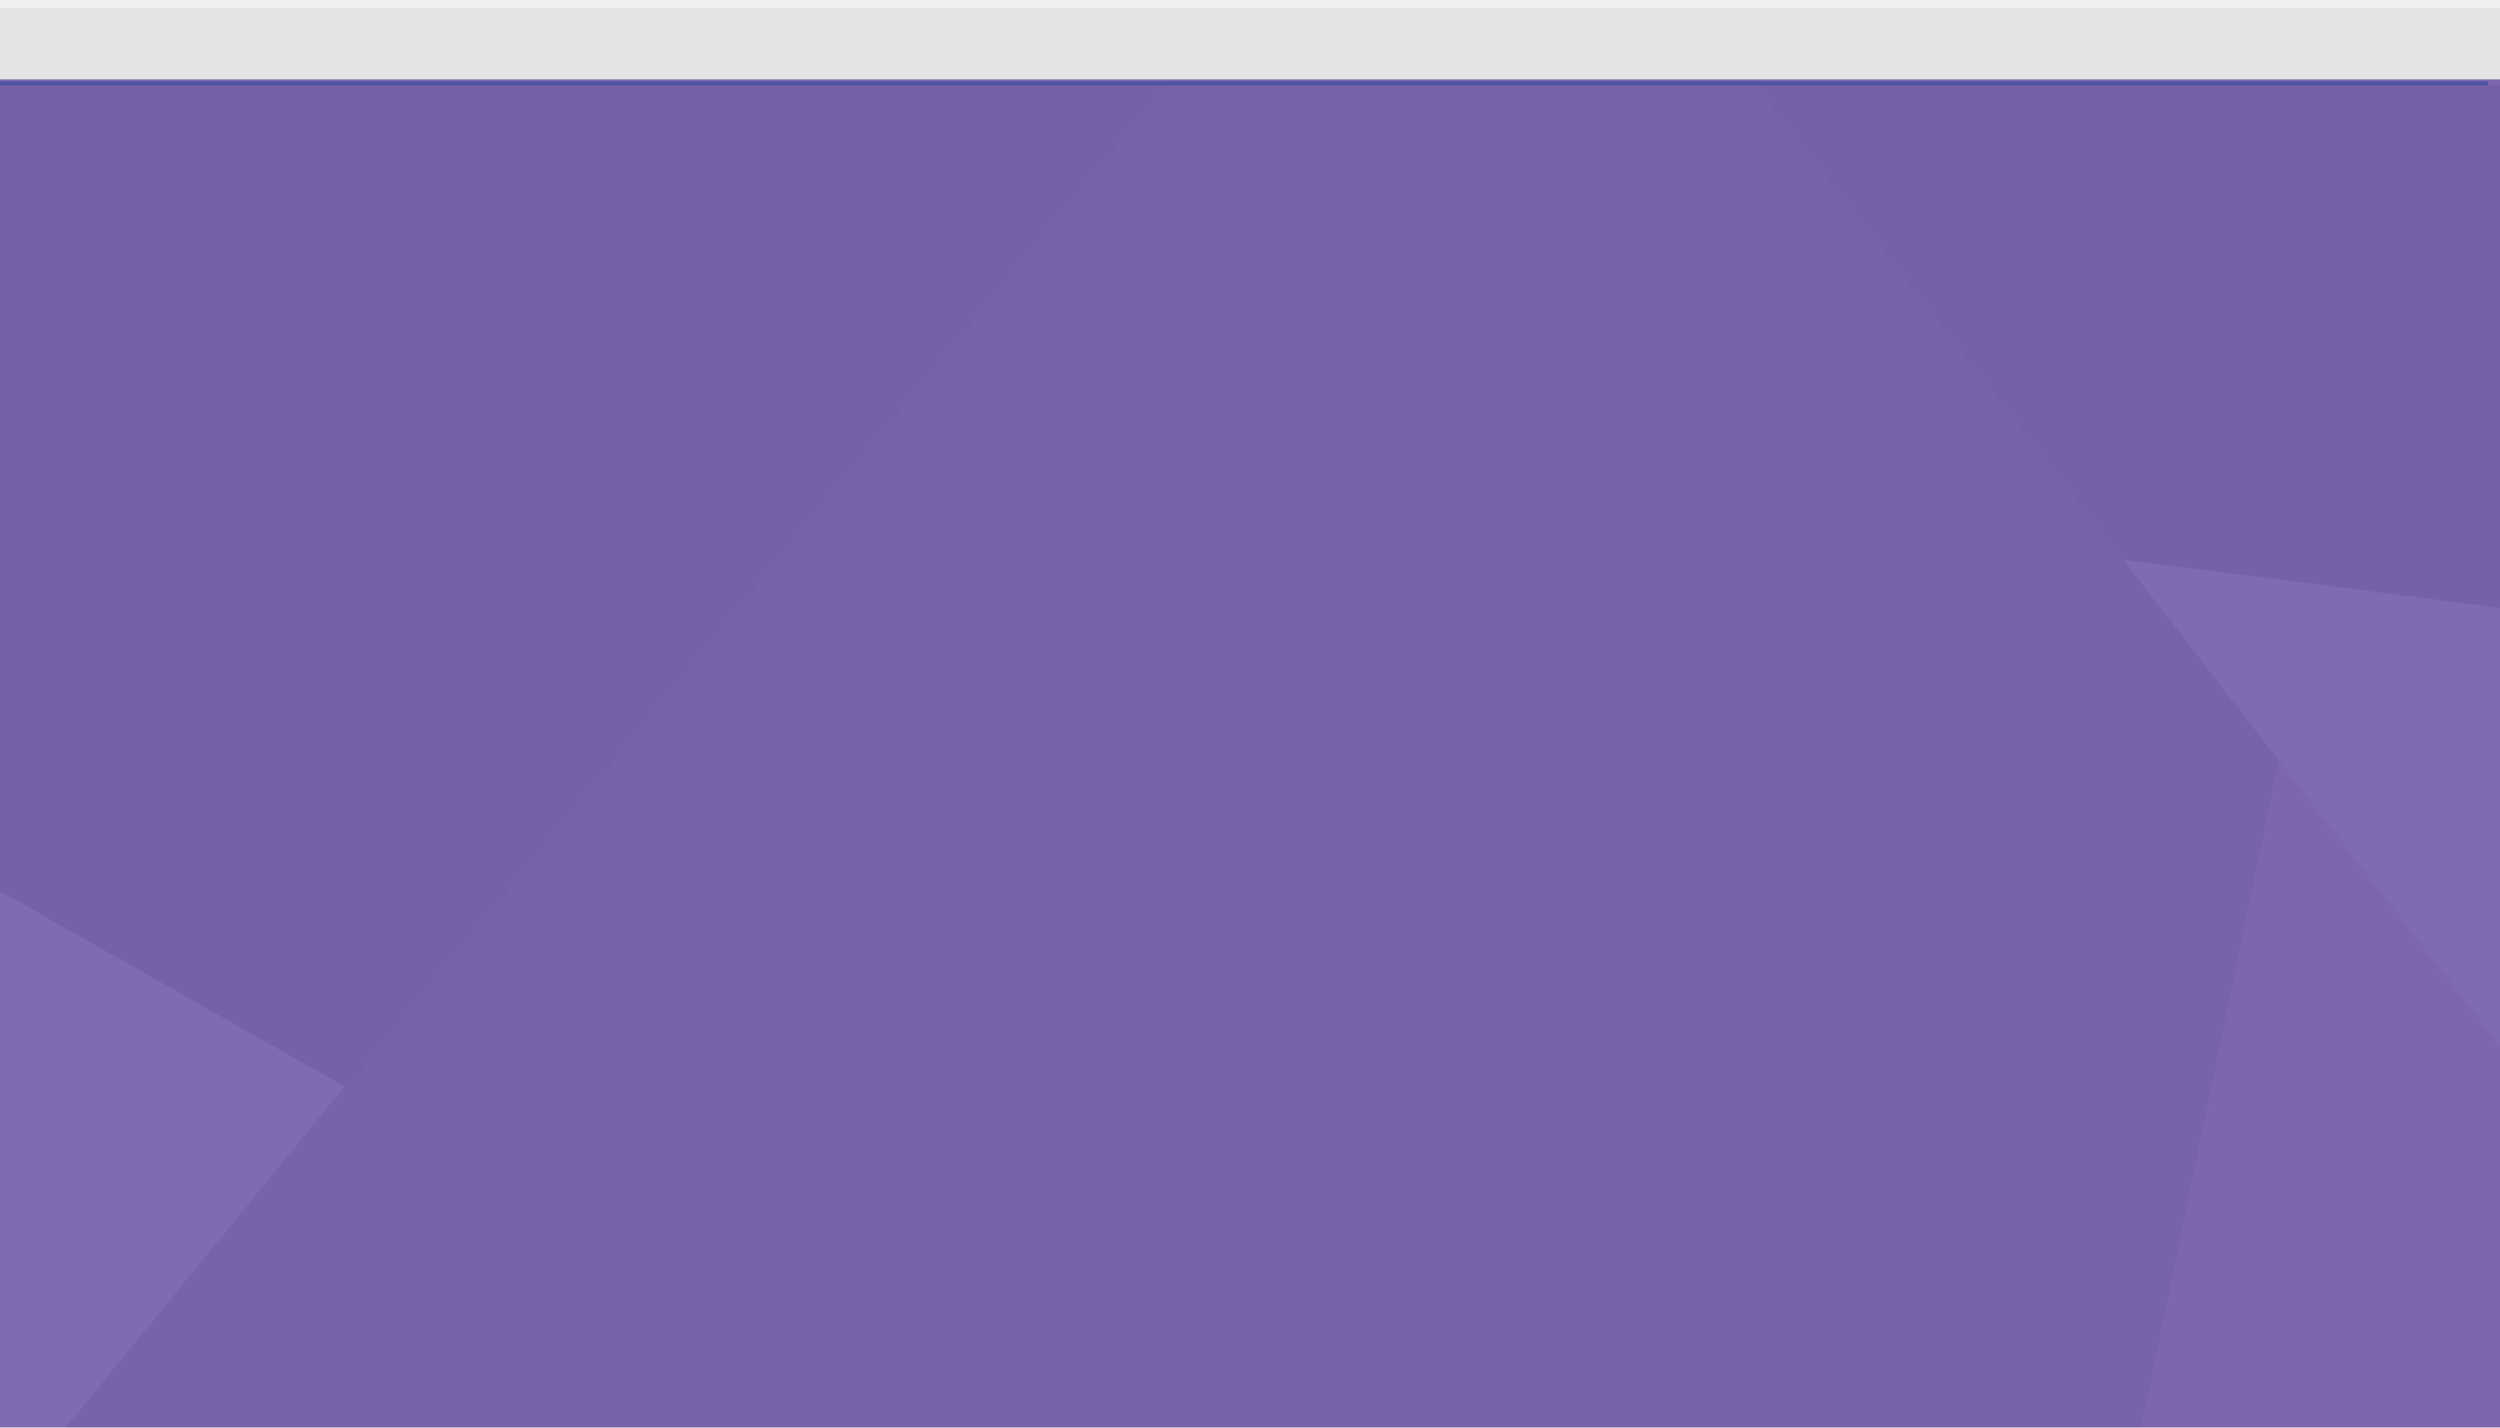
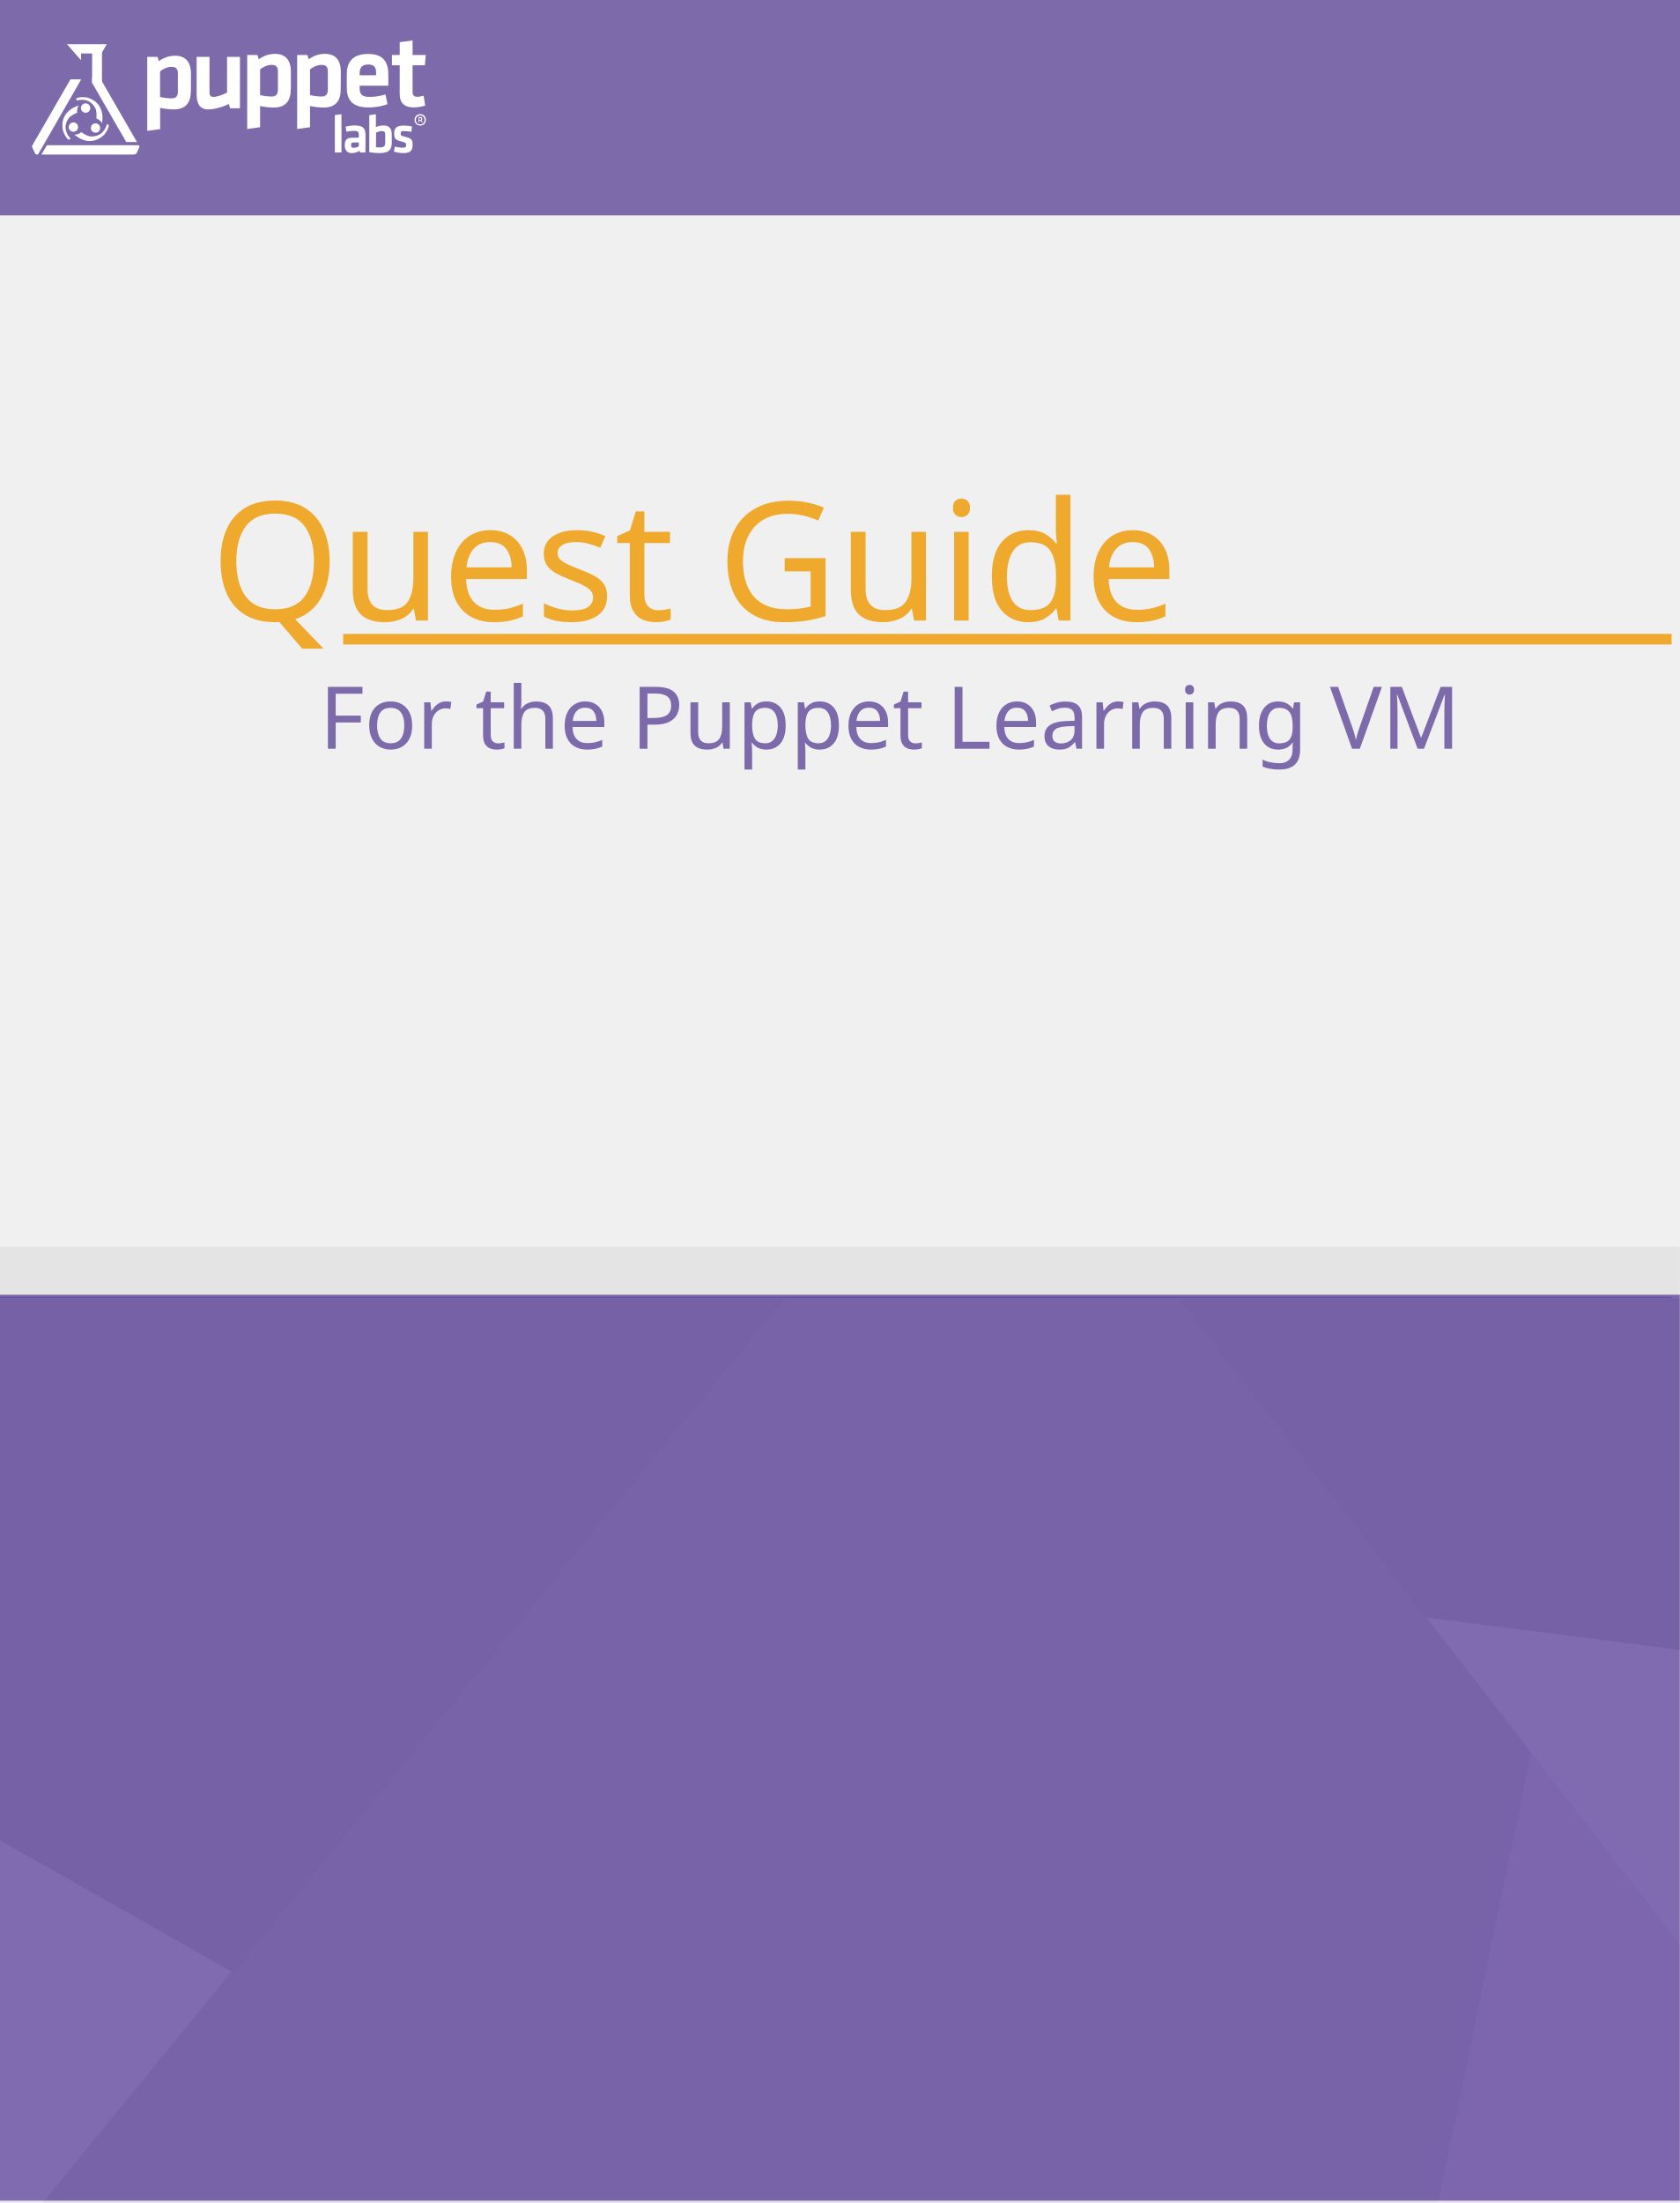
- <svg xmlns="http://www.w3.org/2000/svg" xmlns:xlink="http://www.w3.org/1999/xlink" version="1.1" id="Layer_1" x="0px" y="0px" viewBox="0 0 612 349.412" enable-background="new 0 0 612 349.412" xml:space="preserve">
-   <rect x="-2.5" y="1.912" fill="#E4E4E4" width="614.5" height="18" />
-   <rect x="0" y="19.44" fill="#7D66AD" width="612" height="329.972" />
-   <g opacity="0.1">
-     <defs>
-       <rect id="SVGID_1_" x="-1.293" y="19.019" opacity="0.1" width="614.293" height="422.027" />
-     </defs>
-     <clipPath id="SVGID_2_">
-       <use xlink:href="#SVGID_1_" overflow="visible" />
-     </clipPath>
-     <polygon clip-path="url(#SVGID_2_)" fill="#7D6BAC" points="-714.825,70.834 -722.401,70.834 -722.401,489.538 -714.825,492.786     " />
-     <polygon clip-path="url(#SVGID_2_)" fill="#7D6BAC" points="-714.825,682.477 -714.825,492.786 -722.401,489.538 -722.401,685.545    -296.555,685.545 -302.019,682.477  " />
-     <polygon clip-path="url(#SVGID_2_)" fill="#7D6BAC" points="1452.018,682.477 1450.787,685.545 2108.898,685.545 2107.888,682.477     " />
-     <polygon clip-path="url(#SVGID_2_)" fill="#7D6BAC" points="934.365,682.477 931.958,685.545 1450.787,685.545 1452.018,682.477     " />
-     <polygon clip-path="url(#SVGID_2_)" fill="#7D6BAC" points="-302.019,682.477 -296.555,685.545 -216.485,685.545 -214.433,682.477     " />
-     <polygon clip-path="url(#SVGID_2_)" fill="#7D6BAC" points="903.922,682.477 905.869,685.545 931.958,685.545 934.365,682.477  " />
-     <polygon clip-path="url(#SVGID_2_)" fill="#7D6BAC" points="2108.898,685.545 2637.371,685.545 2637.371,682.477 2107.888,682.477     " />
-     <polygon clip-path="url(#SVGID_2_)" fill="#A89BC8" points="-347.689,20.834 -460.234,20.834 -473.353,553.906 -302.019,632.477    -214.433,632.477 85.019,266.206  " />
-     <polyline clip-path="url(#SVGID_2_)" fill="#514678" points="557.807,186.195 465.417,635.142 -214.433,631.376 85.019,265.144    85.019,265.144 85.019,265.144 285.673,19.811 429.465,19.811 506.29,118.697  " />
-     <polygon clip-path="url(#SVGID_2_)" fill="#7D6BAC" points="557.807,186.598 908.739,635.545 465.417,635.545  " />
-     <polygon clip-path="url(#SVGID_2_)" fill="#514678" points="1521.05,70.834 1295.64,305.795 1295.64,305.795 1295.64,305.795    934.365,682.477 1452.018,682.477 1751.889,70.834  " />
-     <polyline clip-path="url(#SVGID_2_)" fill="#A89BC8" points="519.661,136.916 903.922,632.477 934.365,632.477 1312.597,237.978     " />
-     <polyline clip-path="url(#SVGID_2_)" fill="#312866" points="519.661,136.993 1312.597,238.184 1521.05,20.834 429.465,20.834    557.807,186.285  " />
-     <polygon clip-path="url(#SVGID_2_)" fill="#7D6BAC" points="2637.371,682.477 2644,682.477 2644,633.103 2637.371,627.251  " />
-     <polygon clip-path="url(#SVGID_2_)" fill="#514678" points="-473.353,603.894 -473.202,603.894 -714.825,492.786 -714.825,682.477    -302.019,682.477 -473.353,603.817  " />
-     <polygon clip-path="url(#SVGID_2_)" fill="#7D6BAC" points="2637.371,70.834 1964.81,70.834 2637.371,627.251  " />
-     <polygon clip-path="url(#SVGID_2_)" fill="#7D6BAC" points="1961.778,67.766 1964.81,70.834 2637.371,70.834 2637.371,627.251    2644,633.103 2644,67.766  " />
-     <polygon clip-path="url(#SVGID_2_)" fill="#312866" points="285.673,20.834 -347.689,20.834 85.019,266.373  " />
-     <polygon clip-path="url(#SVGID_2_)" fill="#A89BC8" points="1964.81,70.834 1861.656,70.834 2107.888,682.477 2637.371,682.477    2637.371,627.251  " />
-     <polygon clip-path="url(#SVGID_2_)" fill="#7D6BAC" points="-347.689,70.834 -352.114,67.766 -460.172,67.766 -460.234,70.834  " />
-     <polygon clip-path="url(#SVGID_2_)" fill="#7D6BAC" points="-473.202,603.984 -460.234,70.834 -714.825,70.834 -714.825,492.786     " />
-     <polygon clip-path="url(#SVGID_2_)" fill="#7D6BAC" points="-460.172,67.766 -714.825,67.766 -714.825,70.834 -460.234,70.834  " />
-     <polygon clip-path="url(#SVGID_2_)" fill="#7D6BAC" points="1751.889,70.834 1753.12,67.766 1523.457,67.766 1521.05,70.834  " />
-     <polygon clip-path="url(#SVGID_2_)" fill="#7D6BAC" points="1861.656,70.834 1964.81,70.834 1961.778,67.766 1860.646,67.766  " />
-     <polygon clip-path="url(#SVGID_2_)" fill="#7D6BAC" points="1753.12,67.766 1751.889,70.834 1861.656,70.834 1860.646,67.766  " />
-     <polygon clip-path="url(#SVGID_2_)" fill="#312866" points="1452.018,682.477 2107.888,682.477 1861.656,70.834 1751.889,70.834     " />
+ <svg xmlns="http://www.w3.org/2000/svg" xmlns:xlink="http://www.w3.org/1999/xlink" version="1.1" id="Layer_1" x="0px" y="0px" viewBox="0 0 1800 2360" enable-background="new 0 0 1800 2360" xml:space="preserve">
+   <rect x="-7.4" y="1335.5" fill="#E4E4E4" width="1807.4" height="52.9" />
+   <rect y="1387" fill="#7D66AD" width="1800" height="970.5" />
+   <g opacity="0.1" enable-background="new    ">
+     <g>
+       <defs>
+         <rect id="SVGID_1_" x="-3.8" y="1385.8" width="1806.7" height="1241.3" />
+       </defs>
+       <clipPath id="SVGID_2_">
+         <use xlink:href="#SVGID_1_" overflow="visible" />
+       </clipPath>
+       <polygon clip-path="url(#SVGID_2_)" fill="#7D6BAC" points="-2102.4,1538.2 -2124.7,1538.2 -2124.7,2769.7 -2102.4,2779.2   " />
+     </g>
+     <g>
+       <defs>
+         <rect id="SVGID_3_" x="-3.8" y="1385.8" width="1806.7" height="1241.3" />
+       </defs>
+       <clipPath id="SVGID_4_">
+         <use xlink:href="#SVGID_3_" overflow="visible" />
+       </clipPath>
+       <polygon clip-path="url(#SVGID_4_)" fill="#7D6BAC" points="-2102.4,3337.1 -2102.4,2779.2 -2124.7,2769.7 -2124.7,3346.1     -872.2,3346.1 -888.3,3337.1   " />
+     </g>
+     <g>
+       <defs>
+         <rect id="SVGID_5_" x="-3.8" y="1385.8" width="1806.7" height="1241.3" />
+       </defs>
+       <clipPath id="SVGID_6_">
+         <use xlink:href="#SVGID_5_" overflow="visible" />
+       </clipPath>
+       <polygon clip-path="url(#SVGID_6_)" fill="#7D6BAC" points="4270.6,3337.1 4267,3346.1 6202.6,3346.1 6199.7,3337.1   " />
+     </g>
+     <g>
+       <defs>
+         <rect id="SVGID_7_" x="-3.8" y="1385.8" width="1806.7" height="1241.3" />
+       </defs>
+       <clipPath id="SVGID_8_">
+         <use xlink:href="#SVGID_7_" overflow="visible" />
+       </clipPath>
+       <polygon clip-path="url(#SVGID_8_)" fill="#7D6BAC" points="2748.1,3337.1 2741.1,3346.1 4267,3346.1 4270.6,3337.1   " />
+     </g>
+     <g>
+       <defs>
+         <rect id="SVGID_9_" x="-3.8" y="1385.8" width="1806.7" height="1241.3" />
+       </defs>
+       <clipPath id="SVGID_10_">
+         <use xlink:href="#SVGID_9_" overflow="visible" />
+       </clipPath>
+       <polygon clip-path="url(#SVGID_10_)" fill="#7D6BAC" points="-888.3,3337.1 -872.2,3346.1 -636.7,3346.1 -630.7,3337.1   " />
+     </g>
+     <g>
+       <defs>
+         <rect id="SVGID_11_" x="-3.8" y="1385.8" width="1806.7" height="1241.3" />
+       </defs>
+       <clipPath id="SVGID_12_">
+         <use xlink:href="#SVGID_11_" overflow="visible" />
+       </clipPath>
+       <polygon clip-path="url(#SVGID_12_)" fill="#7D6BAC" points="2658.6,3337.1 2664.3,3346.1 2741.1,3346.1 2748.1,3337.1   " />
+     </g>
+     <g>
+       <defs>
+         <rect id="SVGID_13_" x="-3.8" y="1385.8" width="1806.7" height="1241.3" />
+       </defs>
+       <clipPath id="SVGID_14_">
+         <use xlink:href="#SVGID_13_" overflow="visible" />
+       </clipPath>
+       <polygon clip-path="url(#SVGID_14_)" fill="#7D6BAC" points="6202.6,3346.1 7757,3346.1 7757,3337.1 6199.7,3337.1   " />
+     </g>
+     <g>
+       <defs>
+         <rect id="SVGID_15_" x="-3.8" y="1385.8" width="1806.7" height="1241.3" />
+       </defs>
+       <clipPath id="SVGID_16_">
+         <use xlink:href="#SVGID_15_" overflow="visible" />
+       </clipPath>
+       <polygon clip-path="url(#SVGID_16_)" fill="#A89BC8" points="-1022.6,1391.1 -1353.6,1391.1 -1392.2,2959 -888.3,3190.1     -630.7,3190.1 250.1,2112.8   " />
+     </g>
+     <g>
+       <defs>
+         <rect id="SVGID_17_" x="-3.8" y="1385.8" width="1806.7" height="1241.3" />
+       </defs>
+       <clipPath id="SVGID_18_">
+         <use xlink:href="#SVGID_17_" overflow="visible" />
+       </clipPath>
+       <polyline clip-path="url(#SVGID_18_)" fill="#514678" points="1640.6,1877.5 1368.9,3197.9 -630.7,3186.8 250.1,2109.7     250.1,2109.7 250.1,2109.7 840.2,1388.1 1263.1,1388.1 1489.1,1678.9   " />
+     </g>
+     <g>
+       <defs>
+         <rect id="SVGID_19_" x="-3.8" y="1385.8" width="1806.7" height="1241.3" />
+       </defs>
+       <clipPath id="SVGID_20_">
+         <use xlink:href="#SVGID_19_" overflow="visible" />
+       </clipPath>
+       <polygon clip-path="url(#SVGID_20_)" fill="#7D6BAC" points="1640.6,1878.7 2672.8,3199.1 1368.9,3199.1   " />
+     </g>
+     <g>
+       <defs>
+         <rect id="SVGID_21_" x="-3.8" y="1385.8" width="1806.7" height="1241.3" />
+       </defs>
+       <clipPath id="SVGID_22_">
+         <use xlink:href="#SVGID_21_" overflow="visible" />
+       </clipPath>
+       <polygon clip-path="url(#SVGID_22_)" fill="#514678" points="4473.7,1538.2 3810.7,2229.2 3810.7,2229.2 3810.7,2229.2     2748.1,3337.1 4270.6,3337.1 5152.6,1538.2   " />
+     </g>
+     <g>
+       <defs>
+         <rect id="SVGID_23_" x="-3.8" y="1385.8" width="1806.7" height="1241.3" />
+       </defs>
+       <clipPath id="SVGID_24_">
+         <use xlink:href="#SVGID_23_" overflow="visible" />
+       </clipPath>
+       <polyline clip-path="url(#SVGID_24_)" fill="#A89BC8" points="1528.4,1732.5 2658.6,3190.1 2748.1,3190.1 3860.6,2029.8   " />
+     </g>
+     <g>
+       <defs>
+         <rect id="SVGID_25_" x="-3.8" y="1385.8" width="1806.7" height="1241.3" />
+       </defs>
+       <clipPath id="SVGID_26_">
+         <use xlink:href="#SVGID_25_" overflow="visible" />
+       </clipPath>
+       <polyline clip-path="url(#SVGID_26_)" fill="#312866" points="1528.4,1732.8 3860.6,2030.4 4473.7,1391.1 1263.1,1391.1     1640.6,1877.7   " />
+     </g>
+     <g>
+       <defs>
+         <rect id="SVGID_27_" x="-3.8" y="1385.8" width="1806.7" height="1241.3" />
+       </defs>
+       <clipPath id="SVGID_28_">
+         <use xlink:href="#SVGID_27_" overflow="visible" />
+       </clipPath>
+       <polygon clip-path="url(#SVGID_28_)" fill="#7D6BAC" points="7757,3337.1 7776.5,3337.1 7776.5,3191.9 7757,3174.7   " />
+     </g>
+     <g>
+       <defs>
+         <rect id="SVGID_29_" x="-3.8" y="1385.8" width="1806.7" height="1241.3" />
+       </defs>
+       <clipPath id="SVGID_30_">
+         <use xlink:href="#SVGID_29_" overflow="visible" />
+       </clipPath>
+       <polygon clip-path="url(#SVGID_30_)" fill="#514678" points="-1392.2,3106 -1391.8,3106 -2102.4,2779.2 -2102.4,3337.1     -888.3,3337.1 -1392.2,3105.8   " />
+     </g>
+     <g>
+       <defs>
+         <rect id="SVGID_31_" x="-3.8" y="1385.8" width="1806.7" height="1241.3" />
+       </defs>
+       <clipPath id="SVGID_32_">
+         <use xlink:href="#SVGID_31_" overflow="visible" />
+       </clipPath>
+       <polygon clip-path="url(#SVGID_32_)" fill="#7D6BAC" points="7757,1538.2 5778.9,1538.2 7757,3174.7   " />
+     </g>
+     <g>
+       <defs>
+         <rect id="SVGID_33_" x="-3.8" y="1385.8" width="1806.7" height="1241.3" />
+       </defs>
+       <clipPath id="SVGID_34_">
+         <use xlink:href="#SVGID_33_" overflow="visible" />
+       </clipPath>
+       <polygon clip-path="url(#SVGID_34_)" fill="#7D6BAC" points="5769.9,1529.1 5778.9,1538.2 7757,1538.2 7757,3174.7 7776.5,3191.9     7776.5,1529.1   " />
+     </g>
+     <g>
+       <defs>
+         <rect id="SVGID_35_" x="-3.8" y="1385.8" width="1806.7" height="1241.3" />
+       </defs>
+       <clipPath id="SVGID_36_">
+         <use xlink:href="#SVGID_35_" overflow="visible" />
+       </clipPath>
+       <polygon clip-path="url(#SVGID_36_)" fill="#312866" points="840.2,1391.1 -1022.6,1391.1 250.1,2113.3   " />
+     </g>
+     <g>
+       <defs>
+         <rect id="SVGID_37_" x="-3.8" y="1385.8" width="1806.7" height="1241.3" />
+       </defs>
+       <clipPath id="SVGID_38_">
+         <use xlink:href="#SVGID_37_" overflow="visible" />
+       </clipPath>
+       <polygon clip-path="url(#SVGID_38_)" fill="#A89BC8" points="5778.9,1538.2 5475.5,1538.2 6199.7,3337.1 7757,3337.1 7757,3174.7       " />
+     </g>
+     <g>
+       <defs>
+         <rect id="SVGID_39_" x="-3.8" y="1385.8" width="1806.7" height="1241.3" />
+       </defs>
+       <clipPath id="SVGID_40_">
+         <use xlink:href="#SVGID_39_" overflow="visible" />
+       </clipPath>
+       <polygon clip-path="url(#SVGID_40_)" fill="#7D6BAC" points="-1022.6,1538.2 -1035.6,1529.1 -1353.4,1529.1 -1353.6,1538.2   " />
+     </g>
+     <g>
+       <defs>
+         <rect id="SVGID_41_" x="-3.8" y="1385.8" width="1806.7" height="1241.3" />
+       </defs>
+       <clipPath id="SVGID_42_">
+         <use xlink:href="#SVGID_41_" overflow="visible" />
+       </clipPath>
+       <polygon clip-path="url(#SVGID_42_)" fill="#7D6BAC" points="-1391.8,3106.3 -1353.6,1538.2 -2102.4,1538.2 -2102.4,2779.2   " />
+     </g>
+     <g>
+       <defs>
+         <rect id="SVGID_43_" x="-3.8" y="1385.8" width="1806.7" height="1241.3" />
+       </defs>
+       <clipPath id="SVGID_44_">
+         <use xlink:href="#SVGID_43_" overflow="visible" />
+       </clipPath>
+       <polygon clip-path="url(#SVGID_44_)" fill="#7D6BAC" points="-1353.4,1529.1 -2102.4,1529.1 -2102.4,1538.2 -1353.6,1538.2   " />
+     </g>
+     <g>
+       <defs>
+         <rect id="SVGID_45_" x="-3.8" y="1385.8" width="1806.7" height="1241.3" />
+       </defs>
+       <clipPath id="SVGID_46_">
+         <use xlink:href="#SVGID_45_" overflow="visible" />
+       </clipPath>
+       <polygon clip-path="url(#SVGID_46_)" fill="#7D6BAC" points="5152.6,1538.2 5156.2,1529.1 4480.8,1529.1 4473.7,1538.2   " />
+     </g>
+     <g>
+       <defs>
+         <rect id="SVGID_47_" x="-3.8" y="1385.8" width="1806.7" height="1241.3" />
+       </defs>
+       <clipPath id="SVGID_48_">
+         <use xlink:href="#SVGID_47_" overflow="visible" />
+       </clipPath>
+       <polygon clip-path="url(#SVGID_48_)" fill="#7D6BAC" points="5475.5,1538.2 5778.9,1538.2 5769.9,1529.1 5472.5,1529.1   " />
+     </g>
+     <g>
+       <defs>
+         <rect id="SVGID_49_" x="-3.8" y="1385.8" width="1806.7" height="1241.3" />
+       </defs>
+       <clipPath id="SVGID_50_">
+         <use xlink:href="#SVGID_49_" overflow="visible" />
+       </clipPath>
+       <polygon clip-path="url(#SVGID_50_)" fill="#7D6BAC" points="5156.2,1529.1 5152.6,1538.2 5475.5,1538.2 5472.5,1529.1   " />
+     </g>
+     <g>
+       <defs>
+         <rect id="SVGID_51_" x="-3.8" y="1385.8" width="1806.7" height="1241.3" />
+       </defs>
+       <clipPath id="SVGID_52_">
+         <use xlink:href="#SVGID_51_" overflow="visible" />
+       </clipPath>
+       <polygon clip-path="url(#SVGID_52_)" fill="#312866" points="4270.6,3337.1 6199.7,3337.1 5475.5,1538.2 5152.6,1538.2   " />
+     </g>
  </g>
-   <line fill="none" stroke="#5052A3" stroke-miterlimit="10" x1="0" y1="20.412" x2="609" y2="20.412" />
+   <line fill="none" stroke="#5052A3" stroke-miterlimit="10" x1="0" y1="1389.9" x2="1791.2" y2="1389.9" />
+   <rect y="0" fill="#7C6AAB" width="1802.9" height="230.7" />
  <g>
- </g>
-   <g>
- </g>
-   <g>
- </g>
-   <g>
- </g>
-   <g>
- </g>
-   <g>
- </g>
+     <path fill="#FFFFFF" d="M75.5,85l-40.4,69.9c-0.3,0.5-0.6,1.1-0.8,1.7l-0.1,0.5l0.2,0.4l3.2,6.9l0.2,0.5l0.5,0.2   c0.5,0.2,0.9,0.3,1.3,0.4l0.9,0.2l0.5-0.8l2.6-4.4l1.7-2.9L85.9,87l1.1-2L75.5,85L75.5,85z" />
+     <polygon fill="#FFFFFF" points="100.5,72 98.7,84.6 98.7,88.8 135.3,152.2 146.8,152.2  " />
+     <path fill="#FFFFFF" d="M149.3,157.1c0-0.2-0.1-0.3-0.2-0.5l0-0.1l-0.3-0.9h-0.9l-8.5,0H50.2c-1.5,2.6-4.2,7.1-5.9,10h98h0   c1.1,0,2.2-0.2,3.3-0.7l0.4-0.2l0.2-0.4l3.1-6.5l0.2-0.4L149.3,157.1z" />
+     <path fill="#FFFFFF" d="M75.6,85.5" />
+     <polygon fill="#FFFFFF" points="109.3,98.8 107.2,96.8 99.1,89.3 98.7,88.9 98.7,88.4 98.7,50.7 98.7,49.4 99.9,49.4 108.1,49.4    109.3,49.4 109.3,50.7 109.3,95.9  " />
+     <path fill="#FFFFFF" d="M75.9,87.2" />
+     <polygon fill="#FFFFFF" points="86.8,64.5 86.8,52.1 80.5,52.1 80.5,57.3  " />
+     <polygon fill="#FFFFFF" points="71.8,47.4 80.5,57.3 108.7,57.3 109,56.7 114.4,47.4  " />
+     <path fill="#FFFFFF" d="M87.3,141.6c0,0-4.5,3.3-7.7,2.4c0,0,15.5,15.6,31.8,0.6c0,0,5.4-6.3,5.2-10.9l-2.1-0.6   c0,0-3,14.7-18.5,12.9C96,146.1,92,145.2,87.3,141.6z" />
+     <path fill="#FFFFFF" d="M82.6,120.8c0,0-0.5-5.6,1.9-7.8c0,0-21.4,5.1-17.1,26.8c0,0,2.5,7.9,6.6,10.1l1.6-1.5   c0,0-11-10.2-1.4-22.6C74.3,125.8,77.1,122.9,82.6,120.8z" />
+     <path fill="#FFFFFF" d="M103.2,126.8c0,0,5.2,2.2,6,5.4c0,0,5.5-21.3-15.6-27.7c0,0-8.2-1.5-12,1.1l0.6,2.1c0,0,14.2-4.9,20.5,9.4   C102.7,117.1,104,121,103.2,126.8z" />
+     <path fill="#FFFFFF" d="M95.5,119.1c-1.8,2.1-5,2.2-7.1,0.4c-2.1-1.8-2.2-5-0.4-7.1c1.8-2.1,5-2.2,7.1-0.4   C97.2,113.9,97.3,117,95.5,119.1z" />
+     <path fill="#FFFFFF" d="M82.4,139.5c-1.8,2.1-5,2.2-7.1,0.4c-2.1-1.8-2.2-5-0.4-7.1c1.8-2.1,5-2.2,7.1-0.4   C84,134.3,84.2,137.4,82.4,139.5z" />
+     <path fill="#FFFFFF" d="M106.1,140.5c-1.8,2.1-5,2.2-7.1,0.4c-2.1-1.8-2.2-5-0.4-7.1c1.8-2.1,5-2.2,7.1-0.4   C107.7,135.2,107.9,138.4,106.1,140.5z" />
+     <g>
+       <path fill="#FFFFFF" d="M204.5,97.7c0,12.2-5.4,19.5-18.2,19.5c-4.9,0-10.4-0.7-14.7-1.6v22.7l-13.8,1.9V60.9h11l1.4,4.6    c4.9-3.5,10.5-5.8,17.4-5.8c11.1,0,17,6.6,17,19.1V97.7z M171.5,103.9c3.6,0.8,8.3,1.5,12.2,1.5c5,0,6.9-2.4,6.9-7.4V78.6    c0-4.5-1.7-7-6.8-7c-4.5,0-9.4,2.3-12.3,5L171.5,103.9L171.5,103.9z" />
+       <path fill="#FFFFFF" d="M224.5,60.9v38.5c0,2.9,1.2,4.4,4.4,4.4c3.4,0,9.4-2,14.4-4.6V60.9h13.8V116h-10.5l-1.4-4.6    c-6.9,3.4-15.6,5.8-22.1,5.8c-9.2,0-12.4-6.4-12.4-16.3V60.9L224.5,60.9L224.5,60.9z" />
+     </g>
+     <g>
+       <path fill="#FFFFFF" d="M358.8,163.4v-40.1l7.1-1v41L358.8,163.4L358.8,163.4z" />
+       <path fill="#FFFFFF" d="M391.6,163.4h-5.8l-0.5-1.9c-2.6,1.7-5.6,2.5-8.5,2.5c-5.2,0-7.4-3.6-7.4-8.5c0-5.8,2.5-8,8.3-8h6.8v-3    c0-3.2-0.9-4.3-5.4-4.3c-2.6,0-5.4,0.4-7.9,0.9l-0.9-5.4c2.7-0.8,6.6-1.3,9.8-1.3c8.9,0,11.6,3.2,11.6,10.3L391.6,163.4    L391.6,163.4z M384.5,152.6h-5.3c-2.3,0-3,0.6-3,2.8c0,2,0.6,2.9,2.9,2.9c2.1,0,4-0.7,5.4-1.5L384.5,152.6L384.5,152.6z" />
+       <path fill="#FFFFFF" d="M419.8,152.5c0,6.9-2.1,11.5-13.1,11.5c-2.9,0-7.5-0.3-11-1v-39.6l7.1-1v13.7c2.1-0.9,5.3-1.7,8.4-1.7    c6.1,0,8.6,3.7,8.6,9.8L419.8,152.5L419.8,152.5z M402.9,157.7c1.3,0.2,2.7,0.2,4.3,0.2c4.7,0,5.6-1.9,5.6-5.2v-8.8    c0-2.3-1-3.5-3.6-3.5c-2,0-4.5,0.8-6.2,1.6L402.9,157.7L402.9,157.7z" />
+       <path fill="#FFFFFF" d="M431.9,164c-3,0-7.2-0.7-9.8-1.6l1-5.4c2.4,0.7,5.5,1.2,8.5,1.2c3.2,0,3.6-0.7,3.6-2.9    c0-1.8-0.4-2.6-5-3.7c-6.9-1.7-7.8-3.4-7.8-8.9c0-5.7,2.5-8.2,10.6-8.2c2.6,0,6.1,0.4,8.5,1l-0.7,5.7c-2.2-0.4-5.6-0.8-7.8-0.8    c-3.1,0-3.6,0.7-3.6,2.5c0,2.3,0.2,2.5,4,3.4c7.9,2.1,8.7,3.2,8.7,9C442.2,160.6,440.5,164,431.9,164z" />
+     </g>
+     <path fill="#FFFFFF" d="M311.6,95.7c0,12.2-5.4,19.5-18.2,19.5c-4.9,0-10.4-0.7-14.7-1.6v22.7l-13.8,1.9V58.9h11l1.4,4.6   c4.9-3.5,10.5-5.8,17.4-5.8c11.1,0,17,6.6,17,19.1V95.7z M278.7,101.9c3.6,0.8,8.3,1.5,12.2,1.5c5,0,6.9-2.4,6.9-7.4V76.5   c0-4.5-1.7-7-6.8-7c-4.5,0-9.4,2.3-12.3,5L278.7,101.9L278.7,101.9z" />
+     <path fill="#FFFFFF" d="M365.1,95.7c0,12.2-5.4,19.5-18.2,19.5c-4.9,0-10.4-0.7-14.7-1.6v22.7l-13.8,1.9V58.9h11l1.4,4.6   c4.9-3.5,10.5-5.8,17.4-5.8c11.1,0,17,6.6,17,19.1L365.1,95.7L365.1,95.7z M332.2,101.9c3.6,0.8,8.3,1.5,12.2,1.5   c5,0,6.9-2.4,6.9-7.4V76.5c0-4.5-1.7-7-6.8-7c-4.5,0-9.4,2.3-12.3,5L332.2,101.9L332.2,101.9z" />
+     <path fill="#FFFFFF" d="M396.2,103.8c5.3,0,10.9-0.8,16.9-2.6l2.1,10.4c-6.2,2.4-13.7,3.5-20.3,3.5c-17.3,0-23.3-8-23.3-21.3V79.3   c0-11.7,5.2-21.5,22.9-21.5c17.7,0,21.6,10.3,21.6,22.2v11.8h-30.7v2.8C385.5,101.2,387.9,103.8,396.2,103.8z M385.5,80.6H403v-2.7   c0-5.2-1.6-8.8-8.4-8.8c-6.8,0-9.2,3.6-9.2,8.8V80.6z" />
+     <path fill="#FFFFFF" d="M455.6,113c-2.9,1.2-8.6,2.1-12.1,2.1c-10.1,0-15.2-4.8-15.2-14.6V69.9h-8.3v-11h8.3V45.2l13.8-1.9v15.6   h14.1l-0.9,11h-13.2v28.9c0,2.9,1.4,4.9,5,4.9c2,0,4.5-0.5,6.9-1.1L455.6,113z" />
+     <g>
+       <path fill="#FFFFFF" d="M450.3,122.3c3.7,0,6,2.7,6,6.1c0,3.4-2.3,6.1-6,6.1c-3.7,0-6.1-2.7-6.1-6.1    C444.2,125.1,446.5,122.3,450.3,122.3z M450.3,133.2c3.1,0,4.6-2.2,4.6-4.7c0-2.6-1.6-4.7-4.6-4.7c-3.1,0-4.7,2.2-4.7,4.7    C445.6,131,447.2,133.2,450.3,133.2z M450.5,129.2h-1.1v1.8h-0.9v-5.6h2.2c1.2,0,1.7,0.5,1.7,1.5v0.8c0,0.5-0.2,1-0.8,1.3l1.5,2    h-1.1L450.5,129.2z M450.5,126.4h-1.2v2h1.2c0.6,0,0.8-0.2,0.8-0.6V127C451.3,126.5,451.1,126.4,450.5,126.4z" />
+     </g>
+   </g>
+   <text transform="matrix(1 0 0 1 225.5644 664.7635)" fill="#EFA92D" font-family="'Arvo'" font-size="177.307">Quest Guide</text>
+   <text transform="matrix(1 0 0 1 342.3722 802.0942)" fill="#7C6AAB" font-family="'PTSans-Regular'" font-size="92.79">For the Puppet Learning VM</text>
+   <rect x="367.7" y="679.1" fill="#EFA92D" width="1423.5" height="11.3" />
</svg>
